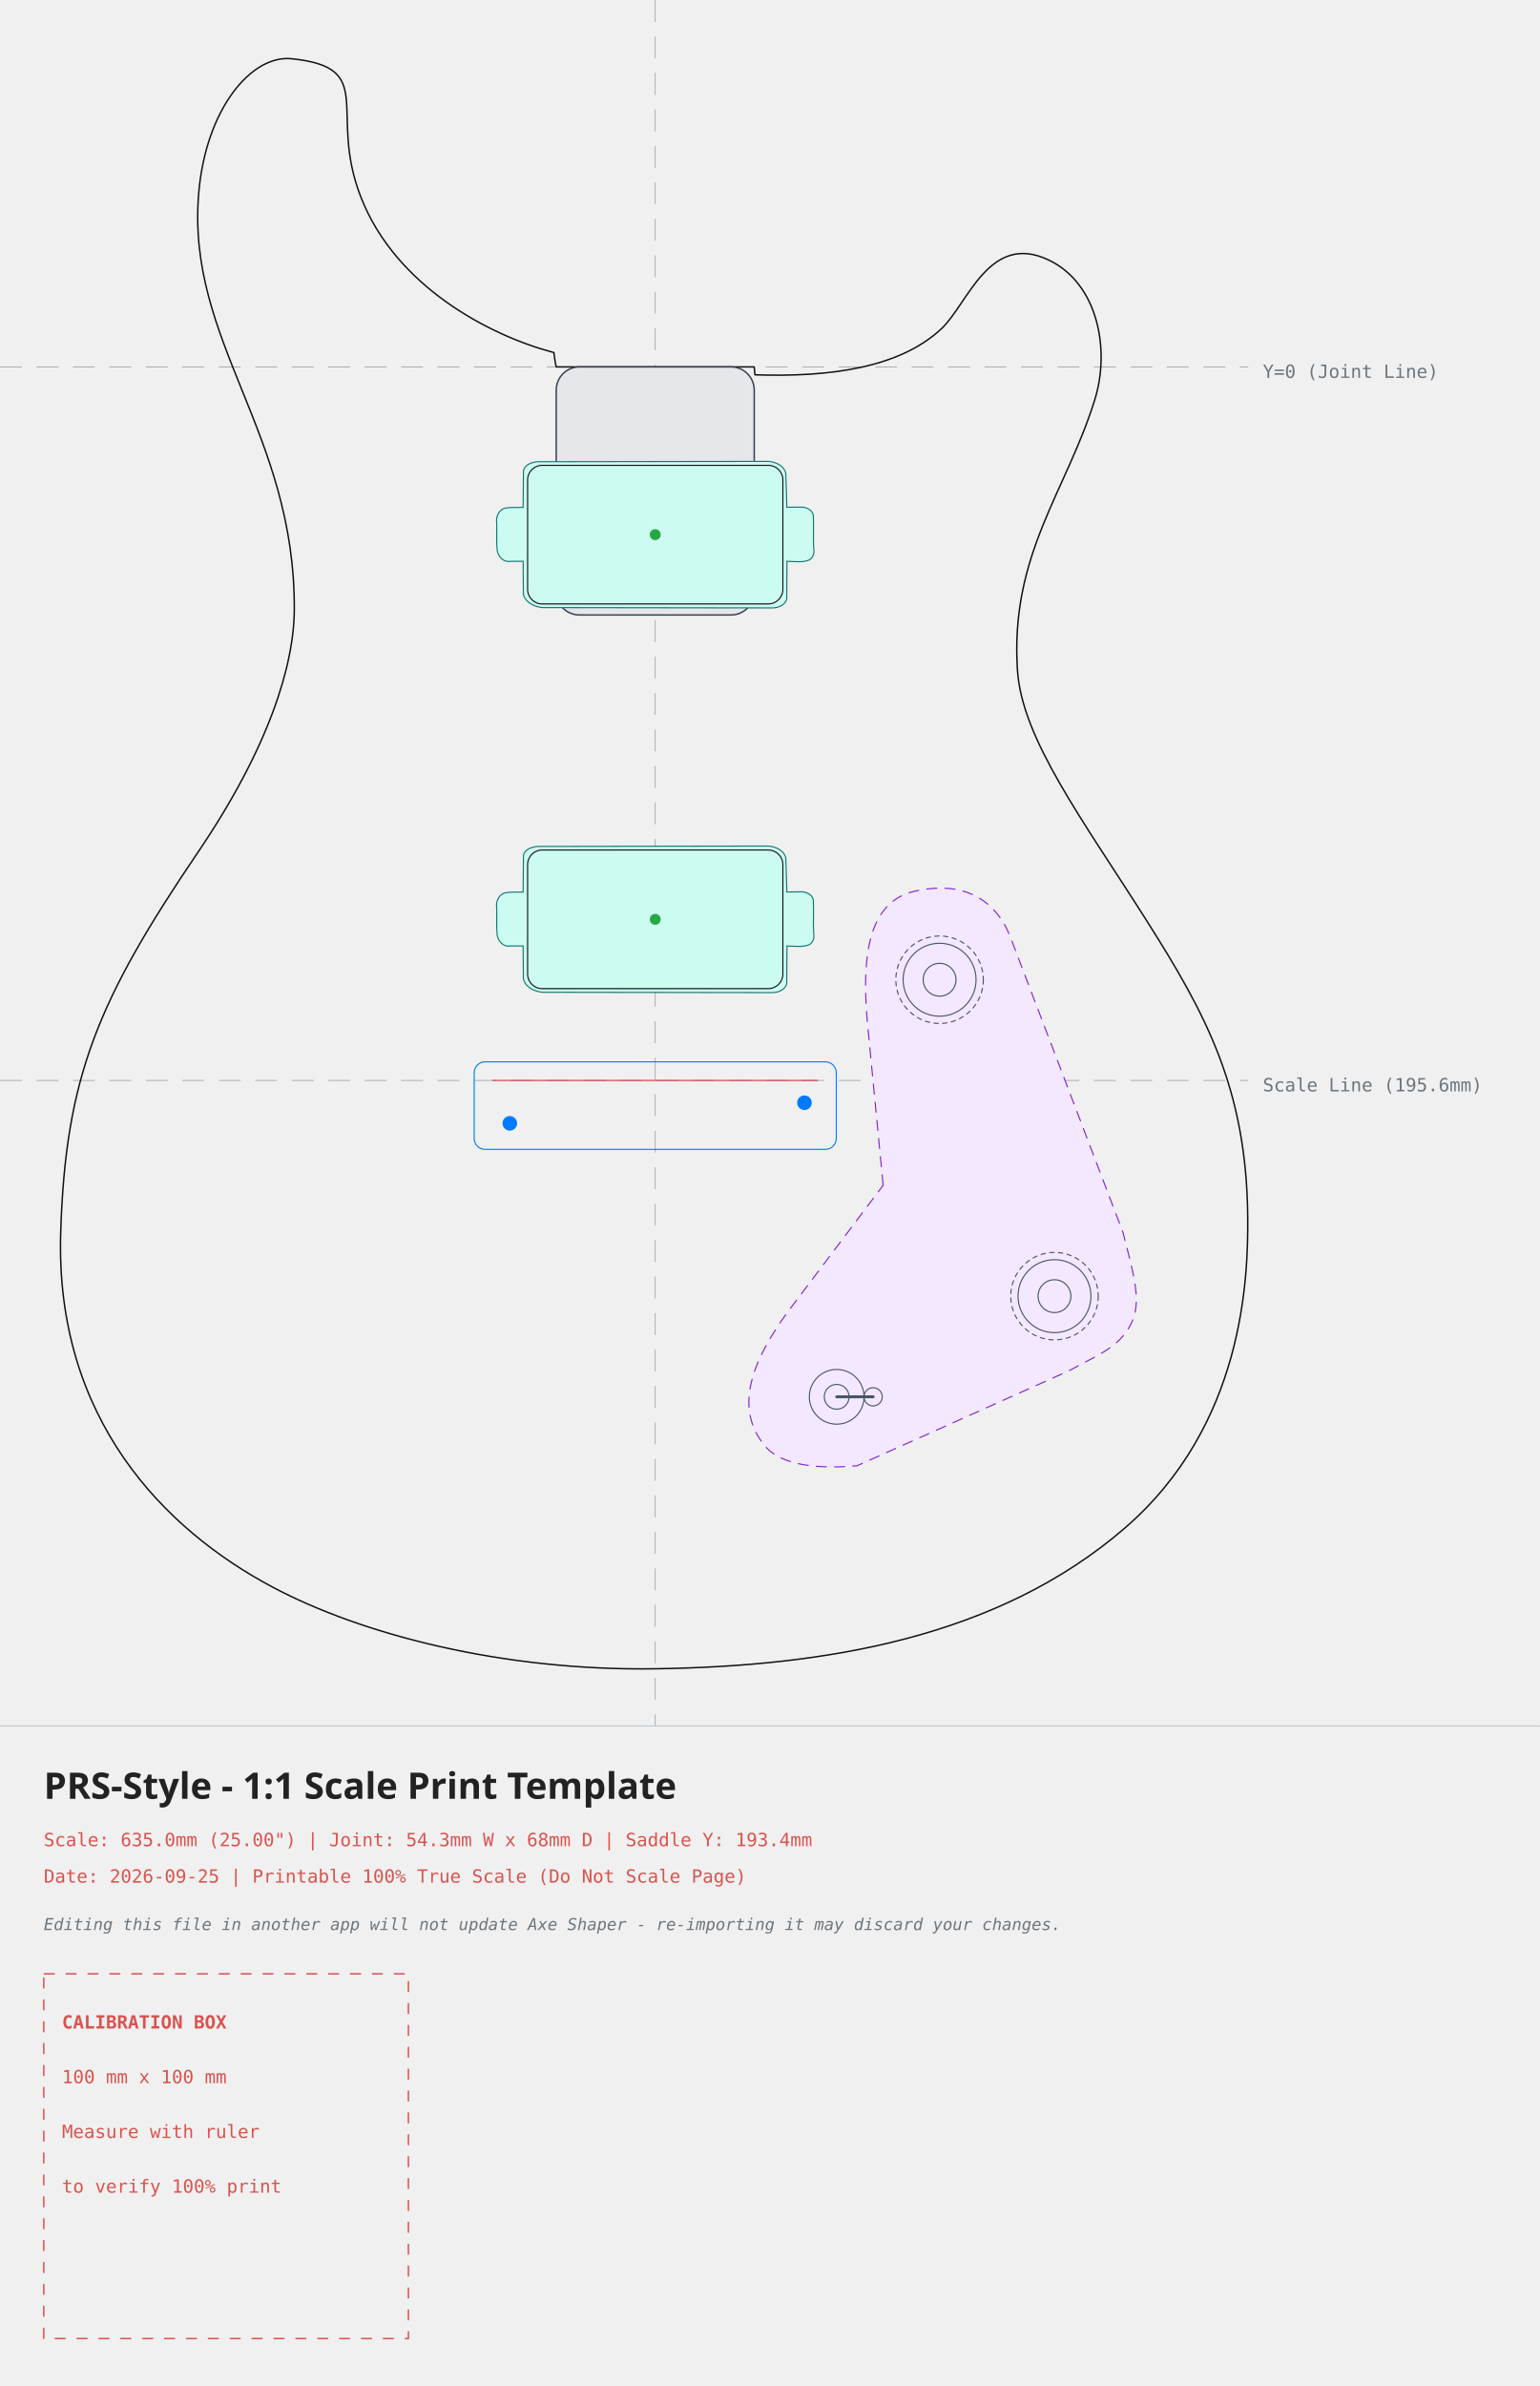
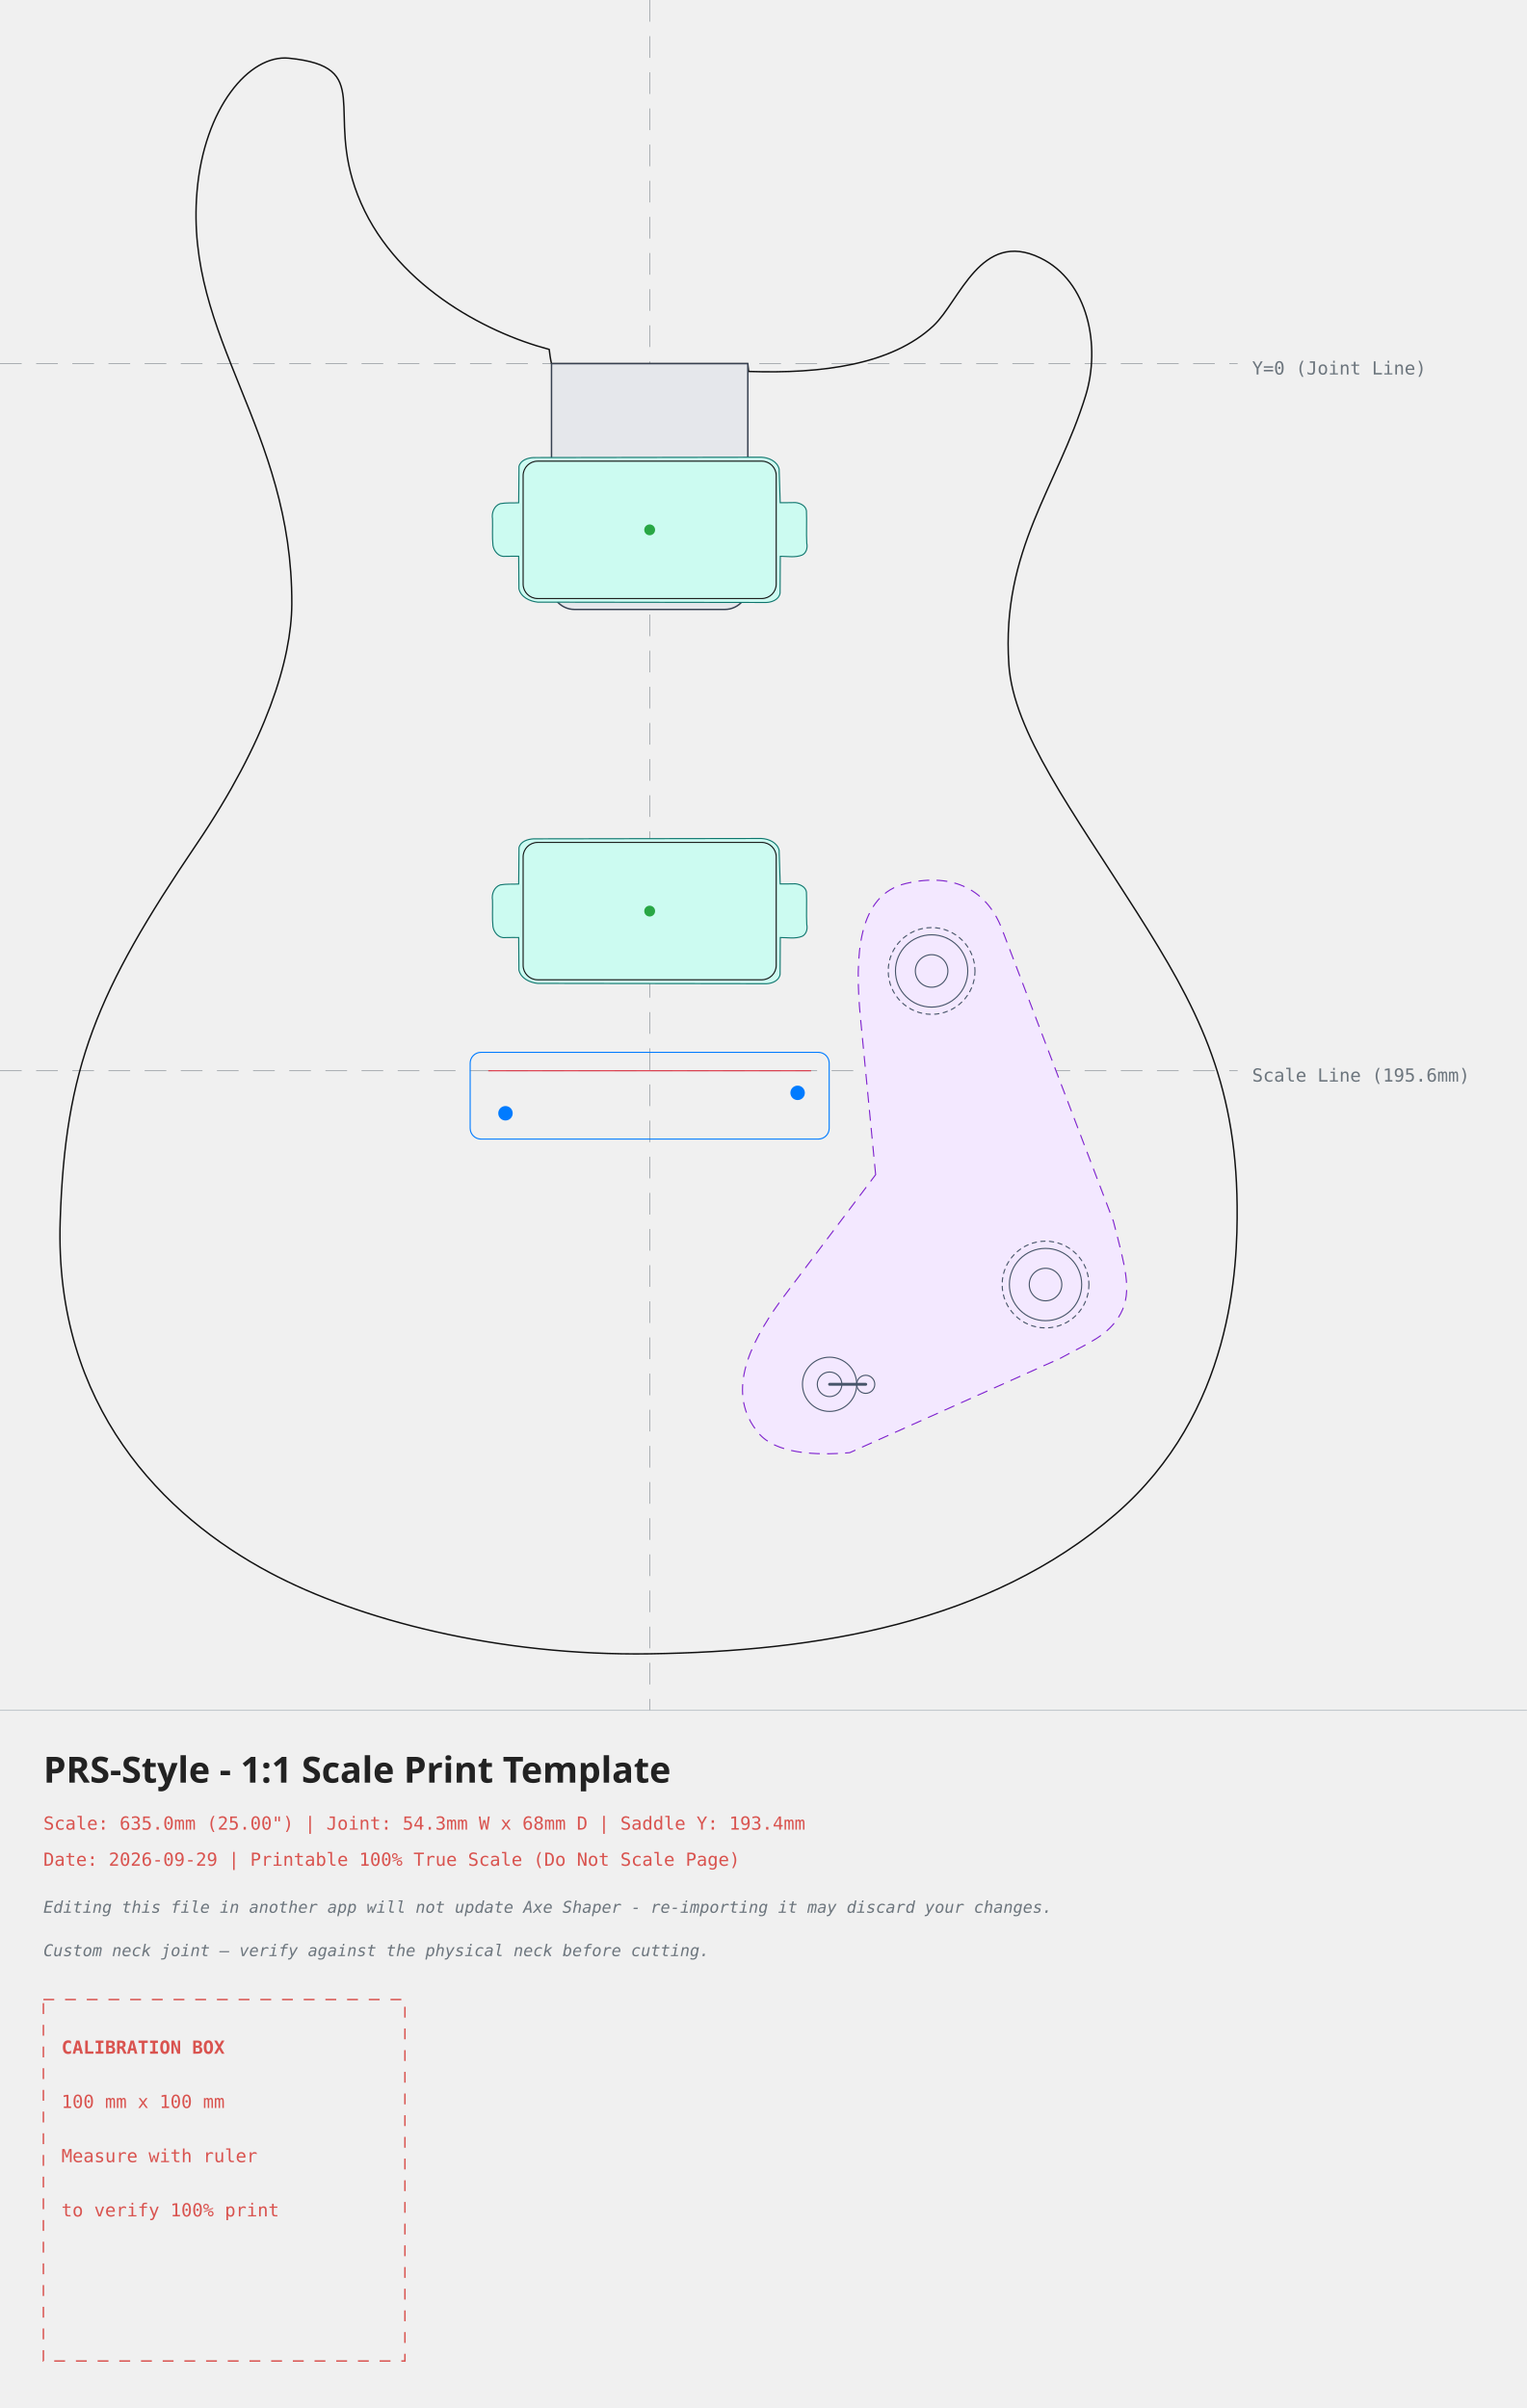
- <svg xmlns="http://www.w3.org/2000/svg" width="422.32mm" height="654.16mm" viewBox="-179.69 -100.60 422.32 654.16">
+ <svg xmlns="http://www.w3.org/2000/svg" width="422.32mm" height="666.16mm" viewBox="-179.69 -100.60 422.32 666.16">
  <style>
    .body-line { fill: none; stroke: #111111; stroke-width: 0.4; stroke-linecap: round; stroke-linejoin: round; }
    .edge-inset { fill: none; stroke: #555555; stroke-width: 0.3; stroke-dasharray: 3,2; }
    .neck-pocket { fill: #e5e7eb; stroke: #374151; stroke-width: 0.4; }
    .pickup-rout { fill: #ccfbf1; stroke: #0f766e; stroke-width: 0.3; }
    .pickup-cover { fill: none; stroke: #111111; stroke-width: 0.3; }
    .bridge-rout { fill: none; stroke: #007bff; stroke-width: 0.3; }
    .back-route { fill: #f3e8ff; stroke: #7e22ce; stroke-width: 0.3; stroke-dasharray: 3,2; }
    .front-route { fill: #ccfbf1; stroke: #0f766e; stroke-width: 0.3; }
    .pickguard { fill: #ffffff; fill-opacity: 0.35; stroke: #6b7280; stroke-width: 0.3; }
    .control-outline { fill: none; stroke: #475569; stroke-width: 0.3; }
    .control-body { fill: none; stroke: #475569; stroke-width: 0.3; stroke-dasharray: 1.2,1.2; stroke-linecap: round; }
    .control-slot { fill: none; stroke: #475569; stroke-width: 0.6; stroke-linecap: round; }
    .control-lever { fill: none; stroke: #475569; stroke-width: 0.8; stroke-linecap: round; }
    .control-cap { fill: none; stroke: #475569; stroke-width: 0.3; }
    .center-axis { fill: none; stroke: #6c757d; stroke-width: 0.2; stroke-dasharray: 6,4; opacity: 0.7; }
    .calibration-box { fill: none; stroke: #d9534f; stroke-width: 0.4; stroke-dasharray: 3,3; }
    .band-rule { fill: none; stroke: #adb5bd; stroke-width: 0.2; }
    .text-label { font-family: monospace, sans-serif; font-size: 5px; fill: #d9534f; }
    .disclaimer-label { font-family: monospace, sans-serif; font-size: 4.5px; font-style: italic; fill: #6c757d; }
    .axis-label { font-family: monospace, sans-serif; font-size: 5px; fill: #6c757d; }
    .title-label { font-family: sans-serif; font-size: 10px; font-weight: bold; fill: #222222; }
  </style>
  <g>
    <line x1="0" y1="-100.60" x2="0" y2="372.56" class="center-axis" />
    <line x1="-179.69" y1="0" x2="162.63" y2="0" class="center-axis" />
    <text x="166.63" y="3" class="axis-label">Y=0 (Joint Line)</text>
    <line x1="-179.69" y1="195.62" x2="162.63" y2="195.62" class="center-axis" stroke="#007bff" />
    <text x="166.63" y="198.62" class="axis-label" fill="#007bff">Scale Line (195.6mm)</text>
    <path d="M 62.50 224.37 C 62.50 224.37, 58.32 181.17, 58.32 181.17 C 56.59 163.55, 57.63 146.94, 70.92 143.80 C 84.15 140.68, 93.46 145.73, 97.55 156.72 C 97.55 156.72, 128.25 237.22, 128.25 237.22 C 131.43 249.58, 133.60 256.57, 130.27 262.79 C 126.94 269.00, 121.02 271.03, 113.57 275.17 C 113.57 275.17, 55.34 301.27, 55.34 301.27 C 45.59 302.12, 34.86 301.50, 30.13 295.88 C 21.16 285.21, 27.06 271.91, 36.18 259.29 C 36.18 259.29, 62.50 224.37, 62.50 224.37 Z" class="back-route" />
    <path d="M -27.15 0.00 C -27.15 0.00, -27.45 -1.02, -27.79 -3.94 C -45.64 -8.64, -71.29 -22.20, -80.77 -46.68 C -89.84 -70.11, -75.93 -82.09, -99.78 -84.50 C -110.74 -85.60, -123.25 -70.75, -125.20 -47.61 C -128.64 -6.93, -98.75 17.79, -98.98 66.52 C -99.06 81.87, -105.97 104.38, -125.35 132.98 C -152.96 173.72, -161.69 194.81, -163.04 237.15 C -164.69 288.54, -134.44 318.81, -105.09 334.45 C -80.54 347.53, -41.95 357.56, 0.07 356.92 C 46.17 356.23, 93.78 348.61, 128.83 318.30 C 161.40 290.13, 162.63 249.97, 162.48 233.02 C 162.17 197.93, 150.92 177.32, 134.91 152.04 C 117.08 123.91, 100.58 102.00, 99.34 83.20 C 97.23 51.44, 112.80 34.12, 120.59 8.82 C 124.76 -4.74, 121.44 -22.77, 108.01 -29.26 C 91.58 -37.19, 85.77 -17.28, 78.46 -10.45 C 66.94 0.31, 47.76 2.84, 27.36 2.16 C 27.14 0.18, 27.15 0.00, 27.15 0.00 C 27.15 0.00, -27.15 0.00, -27.15 0.00 Z" class="body-line" />
-     <rect x="-27.15" y="0" width="54.3" height="68" rx="6.35" ry="6.35" class="neck-pocket" />
+     <path d="M -27.15 0 L 27.15 0 L 27.15 61.65 L 27.11 62.361 L 26.991 63.063 L 26.794 63.747 L 26.521 64.405 L 26.177 65.028 L 25.765 65.609 L 25.29 66.14 L 24.759 66.615 L 24.178 67.027 L 23.555 67.371 L 22.897 67.644 L 22.213 67.841 L 21.511 67.96 L 20.8 68 L -20.8 68 L -21.511 67.96 L -22.213 67.841 L -22.897 67.644 L -23.555 67.371 L -24.178 67.027 L -24.759 66.615 L -25.29 66.14 L -25.765 65.609 L -26.177 65.028 L -26.521 64.405 L -26.794 63.747 L -26.991 63.063 L -27.11 62.361 L -27.15 61.65 Z" class="neck-pocket" />
    <g transform="translate(0, 45.98) rotate(0)">
      <path d="M -32.15 -19.99 C -33.74 -19.90, -35.70 -19.30, -36.14 -17.56 C -36.14 -17.56, -36.23 -7.49, -36.23 -7.49 C -37.92 -7.40, -39.65 -7.56, -41.32 -7.25 C -43.03 -6.68, -43.77 -4.68, -43.47 -3.02 C -43.39 -0.56, -43.60 1.90, -43.34 4.34 C -43.07 5.93, -41.74 7.54, -39.99 7.33 C -38.74 7.29, -37.48 7.31, -36.23 7.31 C -36.23 7.31, -36.16 16.31, -36.16 16.31 C -35.63 18.63, -33.15 19.77, -30.99 20.00 C -30.99 20.00, 32.28 20.09, 32.28 20.09 C 33.88 20.03, 35.81 19.25, 36.07 17.48 C 36.07 17.48, 36.13 7.31, 36.13 7.31 C 38.15 7.31, 40.29 7.75, 42.22 6.95 C 43.38 6.33, 43.72 4.89, 43.45 3.69 C 43.29 0.71, 43.49 -2.28, 43.36 -5.26 C 43.17 -6.69, 41.58 -7.45, 40.27 -7.55 C 38.89 -7.55, 37.50 -7.48, 36.10 -7.51 C 36.10 -7.51, 35.81 -16.81, 35.81 -16.81 C 35.30 -18.97, 32.92 -20.01, 30.88 -20.09 C 30.88 -20.09, -32.15 -19.99, -32.15 -19.99 Z" class="pickup-rout" />
      <rect x="-35.00" y="-19.00" width="70.00" height="38.00" rx="4.00" ry="4.00" class="pickup-cover" />
      <circle cx="0" cy="0" r="1.5" fill="#28a745" />
    </g>
    <g transform="translate(0, 151.45) rotate(0)">
      <path d="M -32.15 -19.99 C -33.74 -19.90, -35.70 -19.30, -36.14 -17.56 C -36.14 -17.56, -36.23 -7.49, -36.23 -7.49 C -37.92 -7.40, -39.65 -7.56, -41.32 -7.25 C -43.03 -6.68, -43.77 -4.68, -43.47 -3.02 C -43.39 -0.56, -43.60 1.90, -43.34 4.34 C -43.07 5.93, -41.74 7.54, -39.99 7.33 C -38.74 7.29, -37.48 7.31, -36.23 7.31 C -36.23 7.31, -36.16 16.31, -36.16 16.31 C -35.63 18.63, -33.15 19.77, -30.99 20.00 C -30.99 20.00, 32.28 20.09, 32.28 20.09 C 33.88 20.03, 35.81 19.25, 36.07 17.48 C 36.07 17.48, 36.13 7.31, 36.13 7.31 C 38.15 7.31, 40.29 7.75, 42.22 6.95 C 43.38 6.33, 43.72 4.89, 43.45 3.69 C 43.29 0.71, 43.49 -2.28, 43.36 -5.26 C 43.17 -6.69, 41.58 -7.45, 40.27 -7.55 C 38.89 -7.55, 37.50 -7.48, 36.10 -7.51 C 36.10 -7.51, 35.81 -16.81, 35.81 -16.81 C 35.30 -18.97, 32.92 -20.01, 30.88 -20.09 C 30.88 -20.09, -32.15 -19.99, -32.15 -19.99 Z" class="pickup-rout" />
      <rect x="-35.00" y="-19.00" width="70.00" height="38.00" rx="4.00" ry="4.00" class="pickup-cover" />
      <circle cx="0" cy="0" r="1.5" fill="#28a745" />
    </g>
    <g id="control-knobs">
      <g transform="translate(77.98, 168.01)" data-knob-style="generic">
        <circle cx="0" cy="0" r="12.00" class="control-body" />
        <circle cx="0" cy="0" r="10.00" class="control-outline" />
        <circle cx="0" cy="0" r="4.50" class="control-outline" />
      </g>
      <g transform="translate(109.49, 254.76)" data-knob-style="generic">
        <circle cx="0" cy="0" r="12.00" class="control-body" />
        <circle cx="0" cy="0" r="10.00" class="control-outline" />
        <circle cx="0" cy="0" r="4.50" class="control-outline" />
      </g>
    </g>
    <g id="control-switches">
      <g transform="translate(49.76, 282.36) rotate(90.00)" data-switch-type="gibson_toggle">
        <circle cx="0" cy="0" r="7.5" class="control-outline" />
        <circle cx="0" cy="0" r="3.4" class="control-outline" />
        <line x1="0" y1="0" x2="0" y2="-10" class="control-lever" />
        <circle cx="0" cy="-10" r="2.5" class="control-cap" />
      </g>
    </g>
    <g id="bridge-hardware">
      <rect x="-49.65" y="190.52" width="99.30" height="24.00" rx="3.00" ry="3.00" class="bridge-rout" />
      <line x1="-44.65" y1="195.62" x2="44.65" y2="195.62" stroke="#dc3545" stroke-width="0.3" />
      <g transform="translate(0, 193.42)">
        <circle cx="-39.88" cy="13.96" r="2" fill="#007bff" />
        <circle cx="40.92" cy="8.31" r="2" fill="#007bff" />
      </g>
    </g>
  </g>
  <g>
    <line x1="-179.69" y1="372.56" x2="242.63" y2="372.56" class="band-rule" />
    <text x="-167.69" y="392.56" class="title-label">PRS-Style - 1:1 Scale Print Template</text>
    <text x="-167.69" y="405.56" class="text-label">Scale: 635.0mm (25.00") | Joint: 54.3mm W x 68mm D | Saddle Y: 193.4mm</text>
-     <text x="-167.69" y="415.56" class="text-label">Date: 2026-09-25 | Printable 100% True Scale (Do Not Scale Page)</text>
+     <text x="-167.69" y="415.56" class="text-label">Date: 2026-09-29 | Printable 100% True Scale (Do Not Scale Page)</text>
    <text x="-167.69" y="428.56" class="disclaimer-label">Editing this file in another app will not update Axe Shaper - re-importing it may discard your changes.</text>
-     <g transform="translate(-167.69, 440.56)">
+     <text x="-167.69" y="440.56" class="disclaimer-label">Custom neck joint — verify against the physical neck before cutting.</text>
+     <g transform="translate(-167.69, 452.56)">
      <rect x="0" y="0" width="100" height="100" class="calibration-box" />
      <text x="5" y="15" class="text-label" font-weight="bold">CALIBRATION BOX</text>
      <text x="5" y="30" class="text-label">100 mm x 100 mm</text>
      <text x="5" y="45" class="text-label">Measure with ruler</text>
      <text x="5" y="60" class="text-label">to verify 100% print</text>
    </g>
  </g>
</svg>
